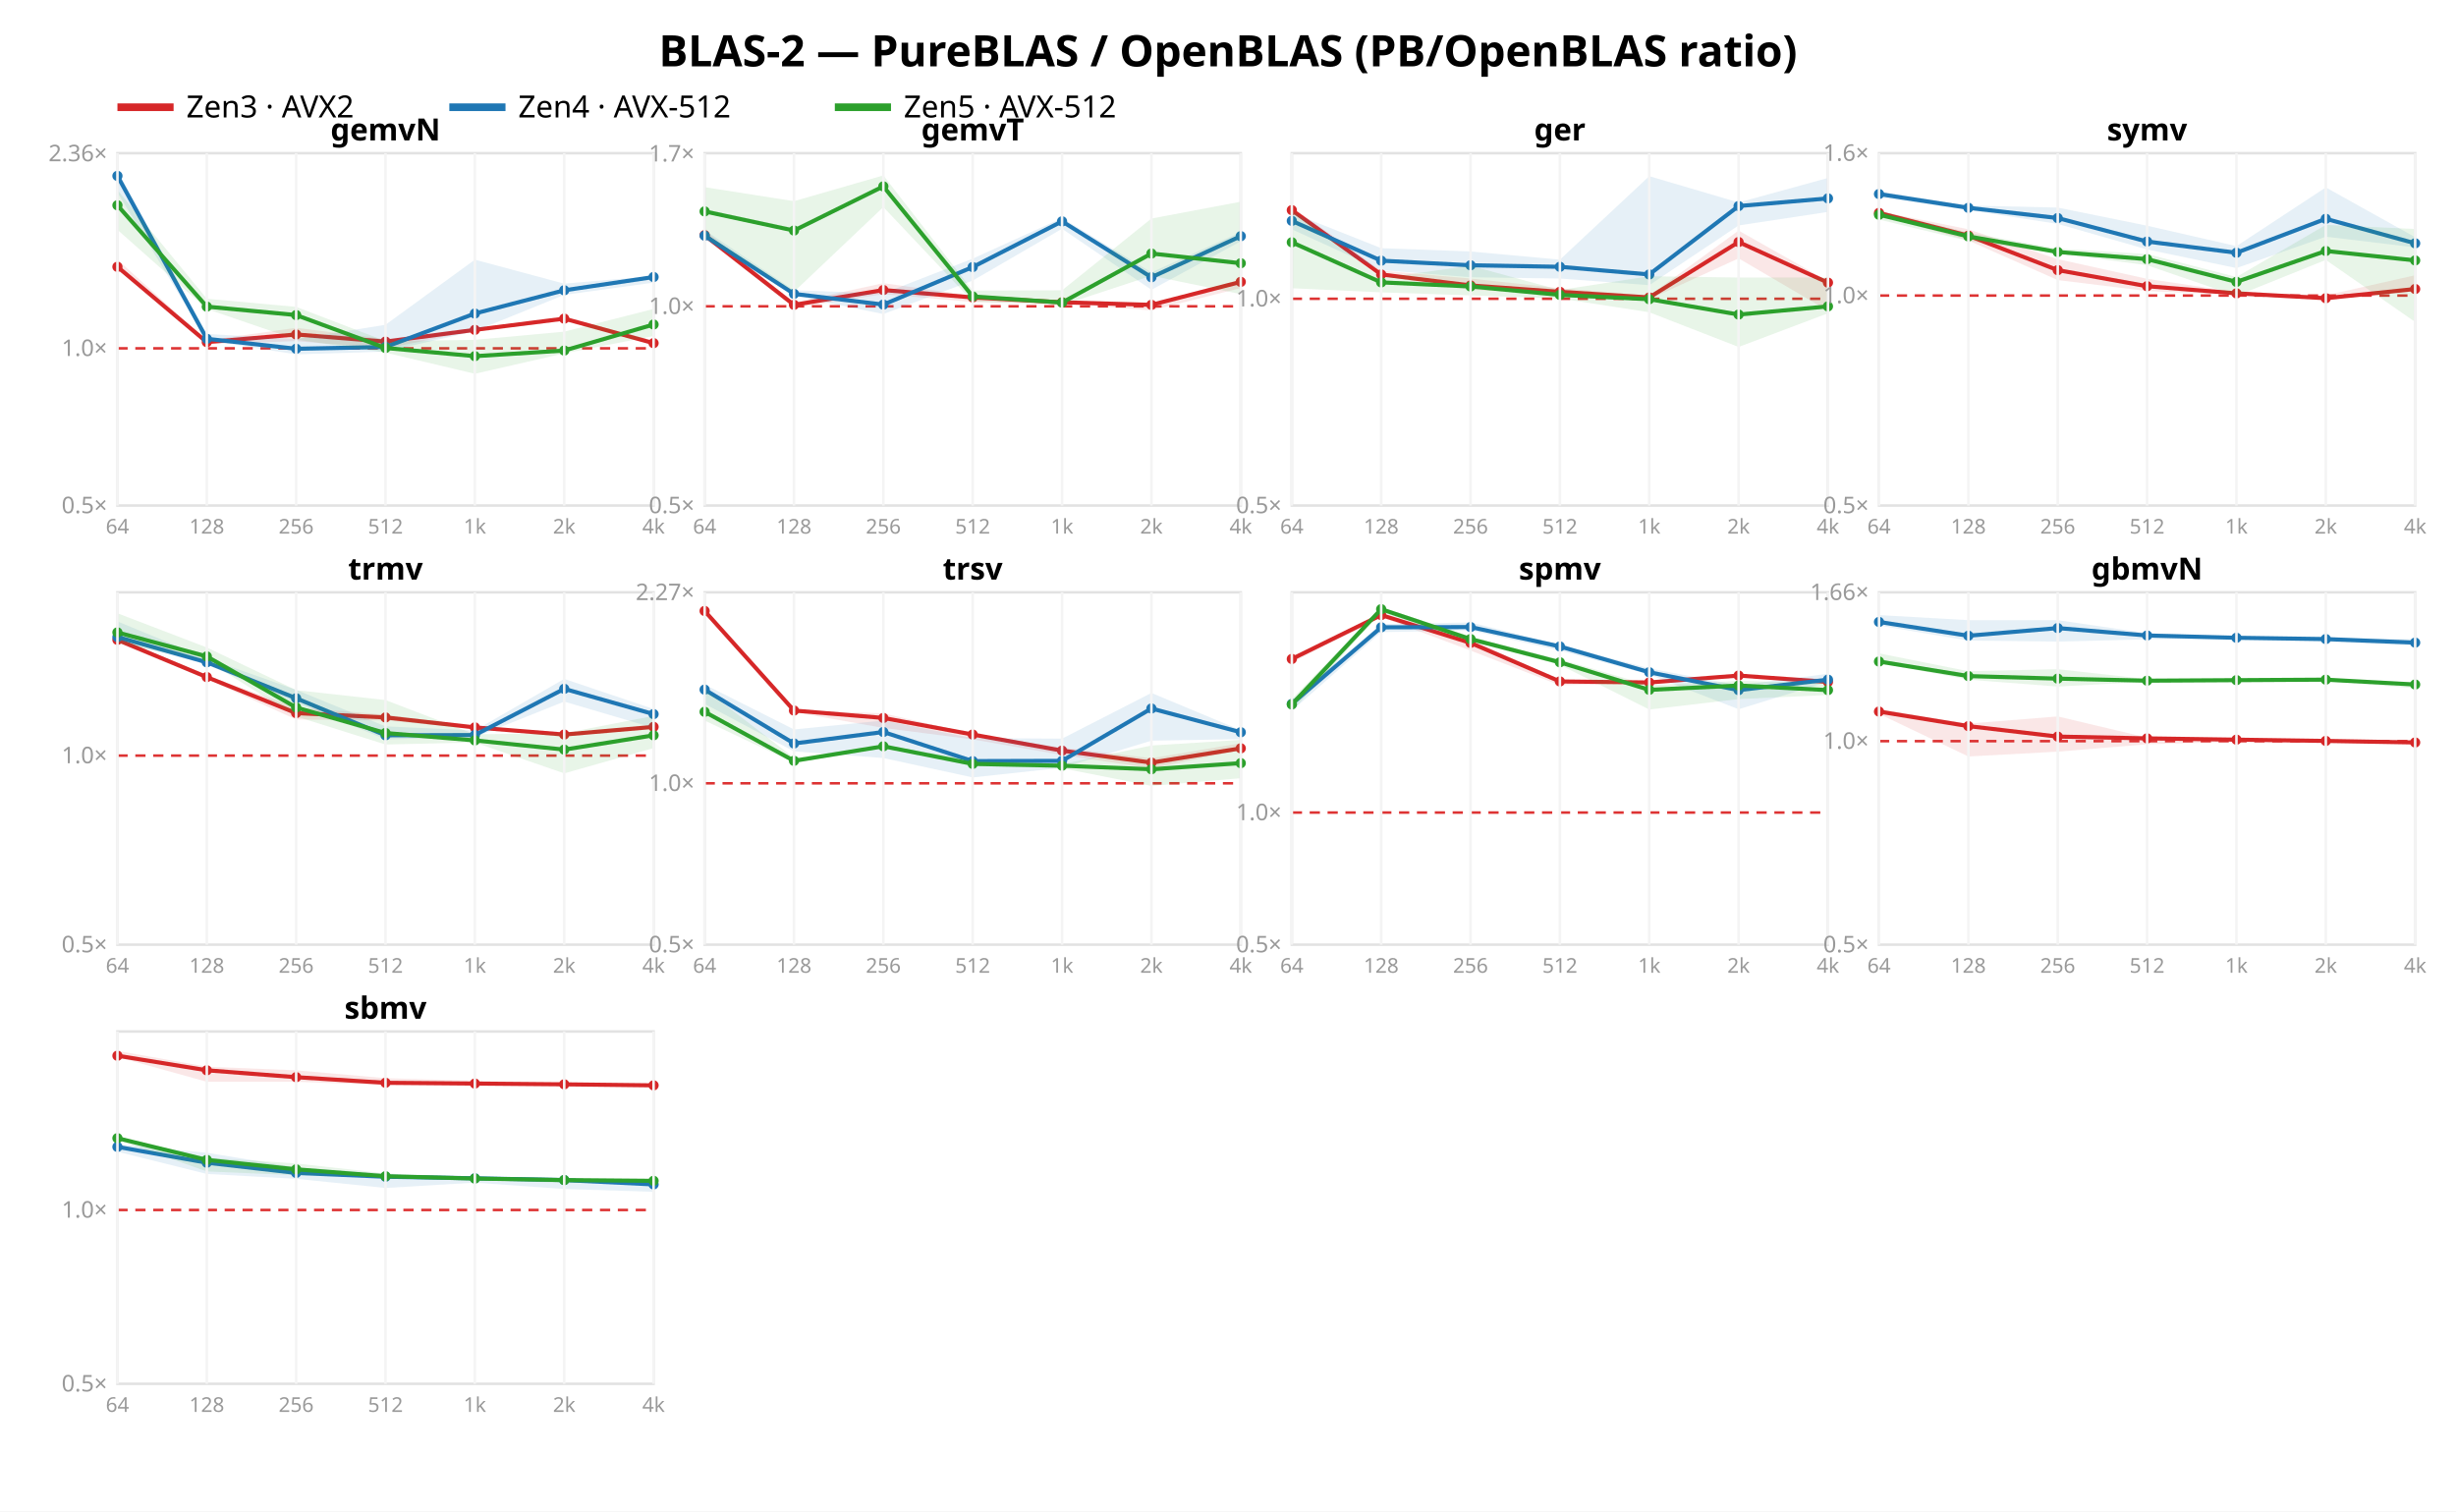
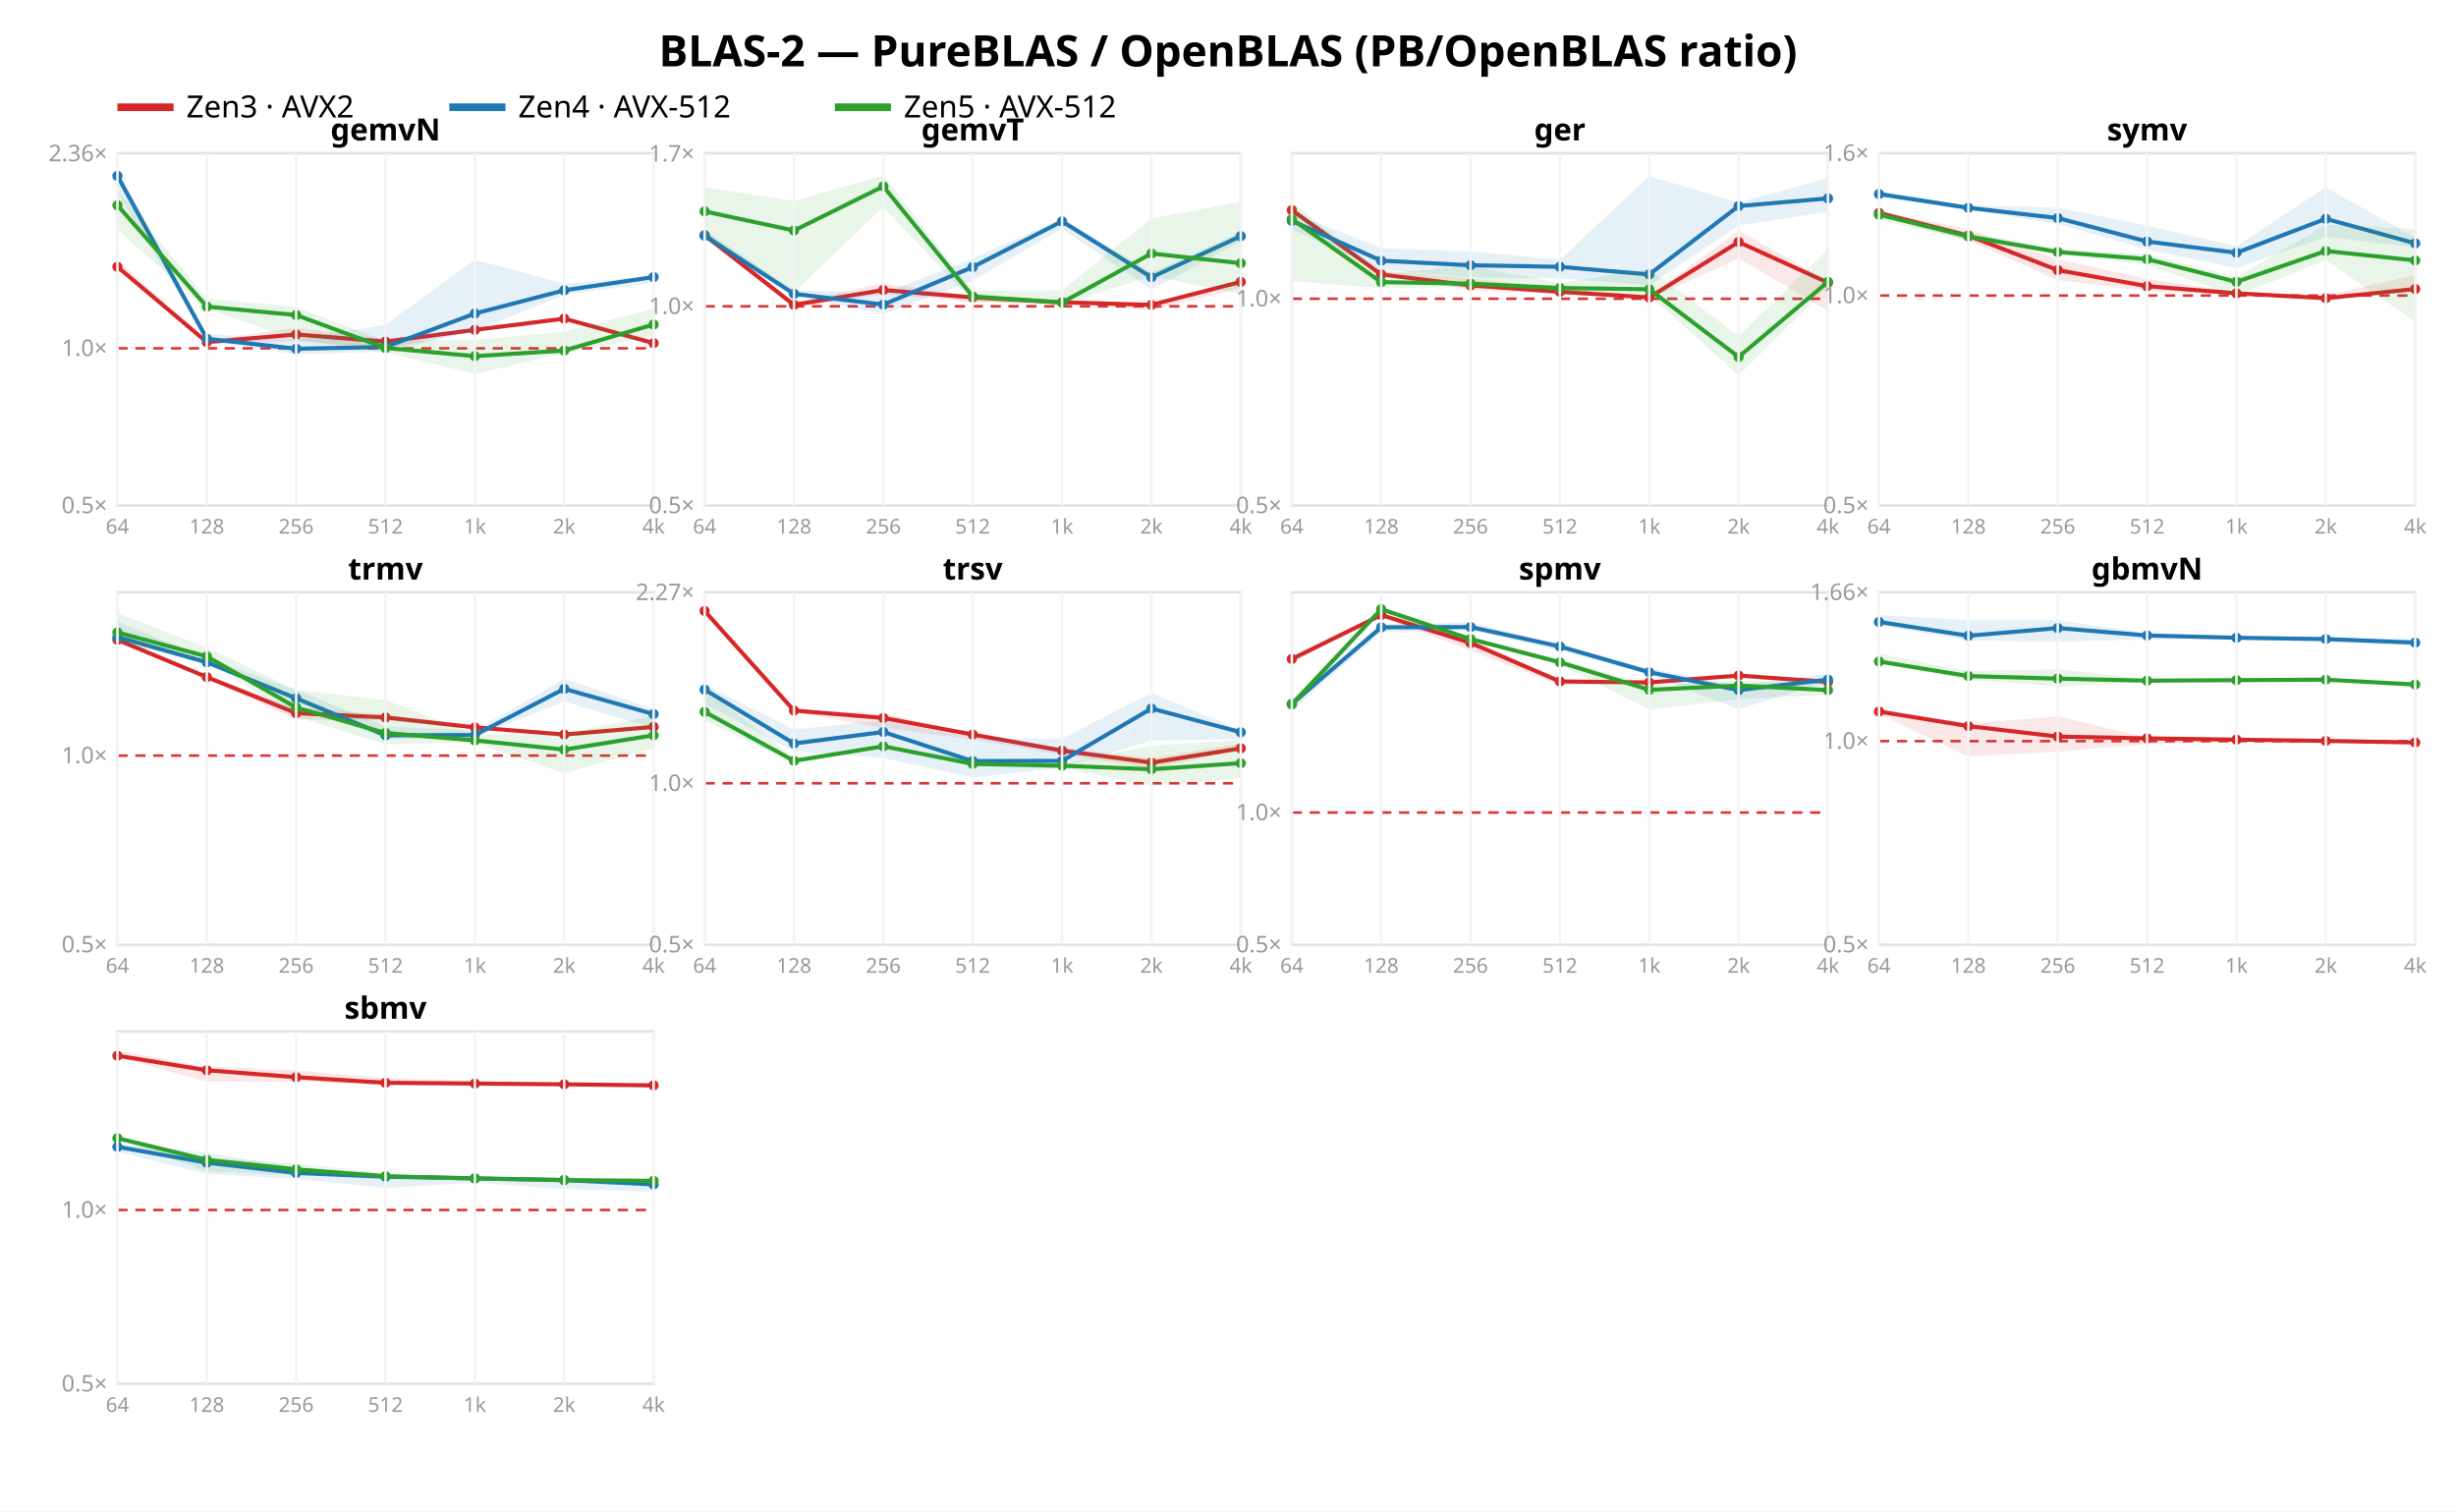
<svg xmlns="http://www.w3.org/2000/svg" width="962" height="592" font-family="sans-serif">
  <rect width="962" height="592" fill="white" />
  <text x="481.0" y="26" text-anchor="middle" font-size="17" font-weight="bold">BLAS-2 — PureBLAS / OpenBLAS (PB/OpenBLAS ratio)</text>
  <line x1="46" y1="42" x2="68" y2="42" stroke="#d62728" stroke-width="3" />
  <text x="73" y="46" font-size="12">Zen3 · AVX2</text>
  <line x1="176" y1="42" x2="198" y2="42" stroke="#1f77b4" stroke-width="3" />
  <text x="203" y="46" font-size="12">Zen4 · AVX-512</text>
  <line x1="327" y1="42" x2="349" y2="42" stroke="#2ca02c" stroke-width="3" />
  <text x="354" y="46" font-size="12">Zen5 · AVX-512</text>
  <rect x="46" y="60" width="210" height="138" fill="none" stroke="#e2e2e2" />
  <line x1="46" y1="136.432" x2="256" y2="136.432" stroke="#d33" stroke-dasharray="4 3" />
  <text x="42" y="201.0" text-anchor="end" font-size="9" fill="#999">0.5×</text>
  <text x="42" y="139.432" text-anchor="end" font-size="9" fill="#999">1.0×</text>
  <text x="42" y="63.162" text-anchor="end" font-size="9" fill="#999">2.36×</text>
  <polygon points="46.0,101.7 81.0,133.3 116.0,128.4 151.0,132.8 186.0,128.9 221.0,124.2 256.0,133.4 256.0,134.6 221.0,125.2 186.0,129.5 151.0,136.5 116.0,133.6 81.0,134.8 46.0,105.4" fill="#d62728" opacity="0.11" />
  <polyline points="46.0,104.5 81.0,134.0 116.0,131.0 151.0,133.8 186.0,129.2 221.0,124.8 256.0,134.4" fill="none" stroke="#d62728" stroke-width="1.6" />
  <circle cx="46.0" cy="104.5" r="2" fill="#d62728" />
  <circle cx="81.0" cy="134.0" r="2" fill="#d62728" />
  <circle cx="116.0" cy="131.0" r="2" fill="#d62728" />
  <circle cx="151.0" cy="133.8" r="2" fill="#d62728" />
  <circle cx="186.0" cy="129.2" r="2" fill="#d62728" />
  <circle cx="221.0" cy="124.8" r="2" fill="#d62728" />
  <circle cx="256.0" cy="134.4" r="2" fill="#d62728" />
  <polygon points="46.0,66.8 81.0,130.8 116.0,132.8 151.0,127.2 186.0,101.7 221.0,111.1 256.0,108.1 256.0,110.7 221.0,115.5 186.0,129.7 151.0,137.7 116.0,138.8 81.0,133.3 46.0,75.4" fill="#1f77b4" opacity="0.11" />
  <polyline points="46.0,68.9 81.0,132.7 116.0,136.6 151.0,135.9 186.0,122.8 221.0,113.7 256.0,108.5" fill="none" stroke="#1f77b4" stroke-width="1.6" />
  <circle cx="46.0" cy="68.9" r="2" fill="#1f77b4" />
  <circle cx="81.0" cy="132.7" r="2" fill="#1f77b4" />
  <circle cx="116.0" cy="136.6" r="2" fill="#1f77b4" />
  <circle cx="151.0" cy="135.9" r="2" fill="#1f77b4" />
  <circle cx="186.0" cy="122.8" r="2" fill="#1f77b4" />
  <circle cx="221.0" cy="113.7" r="2" fill="#1f77b4" />
  <circle cx="256.0" cy="108.5" r="2" fill="#1f77b4" />
  <polygon points="46.0,74.4 81.0,117.0 116.0,120.2 151.0,133.6 186.0,133.1 221.0,129.9 256.0,121.0 256.0,131.6 221.0,138.4 186.0,146.4 151.0,138.1 116.0,133.0 81.0,121.0 46.0,90.0" fill="#2ca02c" opacity="0.11" />
  <polyline points="46.0,80.4 81.0,120.1 116.0,123.4 151.0,136.3 186.0,139.5 221.0,137.3 256.0,127.1" fill="none" stroke="#2ca02c" stroke-width="1.6" />
  <circle cx="46.0" cy="80.4" r="2" fill="#2ca02c" />
  <circle cx="81.0" cy="120.1" r="2" fill="#2ca02c" />
  <circle cx="116.0" cy="123.4" r="2" fill="#2ca02c" />
  <circle cx="151.0" cy="136.3" r="2" fill="#2ca02c" />
  <circle cx="186.0" cy="139.5" r="2" fill="#2ca02c" />
  <circle cx="221.0" cy="137.3" r="2" fill="#2ca02c" />
  <circle cx="256.0" cy="127.1" r="2" fill="#2ca02c" />
  <text x="151.0" y="55" text-anchor="middle" font-size="12" font-weight="bold">gemvN</text>
  <line x1="46.0" y1="60" x2="46.0" y2="198" stroke="#f4f4f4" />
  <text x="46.0" y="209" text-anchor="middle" font-size="8" fill="#999">64</text>
  <line x1="81.0" y1="60" x2="81.0" y2="198" stroke="#f4f4f4" />
  <text x="81.0" y="209" text-anchor="middle" font-size="8" fill="#999">128</text>
  <line x1="116.0" y1="60" x2="116.0" y2="198" stroke="#f4f4f4" />
  <text x="116.0" y="209" text-anchor="middle" font-size="8" fill="#999">256</text>
  <line x1="151.0" y1="60" x2="151.0" y2="198" stroke="#f4f4f4" />
  <text x="151.0" y="209" text-anchor="middle" font-size="8" fill="#999">512</text>
  <line x1="186.0" y1="60" x2="186.0" y2="198" stroke="#f4f4f4" />
  <text x="186.0" y="209" text-anchor="middle" font-size="8" fill="#999">1k</text>
  <line x1="221.0" y1="60" x2="221.0" y2="198" stroke="#f4f4f4" />
  <text x="221.0" y="209" text-anchor="middle" font-size="8" fill="#999">2k</text>
  <line x1="256.0" y1="60" x2="256.0" y2="198" stroke="#f4f4f4" />
  <text x="256.0" y="209" text-anchor="middle" font-size="8" fill="#999">4k</text>
  <rect x="276" y="60" width="210" height="138" fill="none" stroke="#e2e2e2" />
  <line x1="276" y1="119.977" x2="486" y2="119.977" stroke="#d33" stroke-dasharray="4 3" />
  <text x="272" y="201.0" text-anchor="end" font-size="9" fill="#999">0.5×</text>
  <text x="272" y="122.977" text-anchor="end" font-size="9" fill="#999">1.0×</text>
  <text x="272" y="63.248" text-anchor="end" font-size="9" fill="#999">1.7×</text>
  <polygon points="276.0,90.2 311.0,118.5 346.0,110.9 381.0,115.8 416.0,118.1 451.0,118.9 486.0,109.5 486.0,112.8 451.0,121.6 416.0,118.8 381.0,118.3 346.0,115.2 311.0,120.6 276.0,93.2" fill="#d62728" opacity="0.11" />
  <polyline points="276.0,92.1 311.0,119.4 346.0,113.6 381.0,116.5 416.0,118.4 451.0,119.4 486.0,110.4" fill="none" stroke="#d62728" stroke-width="1.6" />
  <circle cx="276.0" cy="92.1" r="2" fill="#d62728" />
  <circle cx="311.0" cy="119.4" r="2" fill="#d62728" />
  <circle cx="346.0" cy="113.6" r="2" fill="#d62728" />
  <circle cx="381.0" cy="116.5" r="2" fill="#d62728" />
  <circle cx="416.0" cy="118.4" r="2" fill="#d62728" />
  <circle cx="451.0" cy="119.4" r="2" fill="#d62728" />
  <circle cx="486.0" cy="110.4" r="2" fill="#d62728" />
  <polygon points="276.0,90.1 311.0,113.7 346.0,114.9 381.0,101.3 416.0,85.4 451.0,106.7 486.0,90.9 486.0,94.5 451.0,113.5 416.0,89.6 381.0,109.9 346.0,123.0 311.0,115.9 276.0,93.8" fill="#1f77b4" opacity="0.11" />
  <polyline points="276.0,92.3 311.0,115.1 346.0,119.3 381.0,104.6 416.0,86.7 451.0,108.6 486.0,92.5" fill="none" stroke="#1f77b4" stroke-width="1.6" />
  <circle cx="276.0" cy="92.3" r="2" fill="#1f77b4" />
  <circle cx="311.0" cy="115.1" r="2" fill="#1f77b4" />
  <circle cx="346.0" cy="119.3" r="2" fill="#1f77b4" />
  <circle cx="381.0" cy="104.6" r="2" fill="#1f77b4" />
  <circle cx="416.0" cy="86.7" r="2" fill="#1f77b4" />
  <circle cx="451.0" cy="108.6" r="2" fill="#1f77b4" />
  <circle cx="486.0" cy="92.5" r="2" fill="#1f77b4" />
  <polygon points="276.0,73.3 311.0,78.8 346.0,68.7 381.0,113.8 416.0,113.7 451.0,85.6 486.0,79.0 486.0,115.2 451.0,108.0 416.0,119.5 381.0,118.1 346.0,81.1 311.0,114.3 276.0,93.0" fill="#2ca02c" opacity="0.11" />
  <polyline points="276.0,82.8 311.0,90.3 346.0,73.0 381.0,116.1 416.0,118.5 451.0,99.3 486.0,103.1" fill="none" stroke="#2ca02c" stroke-width="1.6" />
  <circle cx="276.0" cy="82.8" r="2" fill="#2ca02c" />
  <circle cx="311.0" cy="90.3" r="2" fill="#2ca02c" />
  <circle cx="346.0" cy="73.0" r="2" fill="#2ca02c" />
  <circle cx="381.0" cy="116.1" r="2" fill="#2ca02c" />
  <circle cx="416.0" cy="118.5" r="2" fill="#2ca02c" />
  <circle cx="451.0" cy="99.3" r="2" fill="#2ca02c" />
  <circle cx="486.0" cy="103.1" r="2" fill="#2ca02c" />
  <text x="381.0" y="55" text-anchor="middle" font-size="12" font-weight="bold">gemvT</text>
  <line x1="276.0" y1="60" x2="276.0" y2="198" stroke="#f4f4f4" />
  <text x="276.0" y="209" text-anchor="middle" font-size="8" fill="#999">64</text>
  <line x1="311.0" y1="60" x2="311.0" y2="198" stroke="#f4f4f4" />
  <text x="311.0" y="209" text-anchor="middle" font-size="8" fill="#999">128</text>
  <line x1="346.0" y1="60" x2="346.0" y2="198" stroke="#f4f4f4" />
  <text x="346.0" y="209" text-anchor="middle" font-size="8" fill="#999">256</text>
  <line x1="381.0" y1="60" x2="381.0" y2="198" stroke="#f4f4f4" />
  <text x="381.0" y="209" text-anchor="middle" font-size="8" fill="#999">512</text>
  <line x1="416.0" y1="60" x2="416.0" y2="198" stroke="#f4f4f4" />
  <text x="416.0" y="209" text-anchor="middle" font-size="8" fill="#999">1k</text>
  <line x1="451.0" y1="60" x2="451.0" y2="198" stroke="#f4f4f4" />
  <text x="451.0" y="209" text-anchor="middle" font-size="8" fill="#999">2k</text>
  <line x1="486.0" y1="60" x2="486.0" y2="198" stroke="#f4f4f4" />
  <text x="486.0" y="209" text-anchor="middle" font-size="8" fill="#999">4k</text>
  <rect x="506" y="60" width="210" height="138" fill="none" stroke="#e2e2e2" />
  <line x1="506" y1="117.019" x2="716" y2="117.019" stroke="#d33" stroke-dasharray="4 3" />
  <text x="502" y="201.0" text-anchor="end" font-size="9" fill="#999">0.5×</text>
  <text x="502" y="120.019" text-anchor="end" font-size="9" fill="#999">1.0×</text>
  <polygon points="506.0,81.0 541.0,106.0 576.0,109.1 611.0,112.9 646.0,115.8 681.0,90.3 716.0,110.1 716.0,121.7 681.0,101.2 646.0,117.2 611.0,115.2 576.0,113.5 541.0,108.1 506.0,83.0" fill="#d62728" opacity="0.11" />
  <polyline points="506.0,82.3 541.0,107.5 576.0,111.8 611.0,114.3 646.0,116.5 681.0,94.8 716.0,110.7" fill="none" stroke="#d62728" stroke-width="1.6" />
  <circle cx="506.0" cy="82.3" r="2" fill="#d62728" />
  <circle cx="541.0" cy="107.5" r="2" fill="#d62728" />
  <circle cx="576.0" cy="111.8" r="2" fill="#d62728" />
  <circle cx="611.0" cy="114.3" r="2" fill="#d62728" />
  <circle cx="646.0" cy="116.5" r="2" fill="#d62728" />
  <circle cx="681.0" cy="94.8" r="2" fill="#d62728" />
  <circle cx="716.0" cy="110.7" r="2" fill="#d62728" />
  <polygon points="506.0,83.3 541.0,97.2 576.0,98.5 611.0,101.7 646.0,69.0 681.0,79.3 716.0,69.7 716.0,83.0 681.0,88.3 646.0,111.7 611.0,109.1 576.0,108.6 541.0,105.8 506.0,89.8" fill="#1f77b4" opacity="0.11" />
  <polyline points="506.0,86.5 541.0,102.1 576.0,103.9 611.0,104.5 646.0,107.5 681.0,80.7 716.0,77.7" fill="none" stroke="#1f77b4" stroke-width="1.6" />
  <circle cx="506.0" cy="86.5" r="2" fill="#1f77b4" />
  <circle cx="541.0" cy="102.1" r="2" fill="#1f77b4" />
  <circle cx="576.0" cy="103.9" r="2" fill="#1f77b4" />
  <circle cx="611.0" cy="104.5" r="2" fill="#1f77b4" />
  <circle cx="646.0" cy="107.5" r="2" fill="#1f77b4" />
  <circle cx="681.0" cy="80.7" r="2" fill="#1f77b4" />
  <circle cx="716.0" cy="77.7" r="2" fill="#1f77b4" />
-   <polygon points="506.0,82.2 541.0,108.9 576.0,104.1 611.0,113.6 646.0,108.2 681.0,108.7 716.0,108.7 716.0,122.7 681.0,135.9 646.0,122.3 611.0,116.9 576.0,115.7 541.0,114.5 506.0,112.9" fill="#2ca02c" opacity="0.11" />
-   <polyline points="506.0,94.9 541.0,110.6 576.0,112.2 611.0,115.5 646.0,117.2 681.0,123.2 716.0,120.0" fill="none" stroke="#2ca02c" stroke-width="1.6" />
-   <circle cx="506.0" cy="94.9" r="2" fill="#2ca02c" />
-   <circle cx="541.0" cy="110.6" r="2" fill="#2ca02c" />
-   <circle cx="576.0" cy="112.2" r="2" fill="#2ca02c" />
-   <circle cx="611.0" cy="115.5" r="2" fill="#2ca02c" />
-   <circle cx="646.0" cy="117.2" r="2" fill="#2ca02c" />
-   <circle cx="681.0" cy="123.2" r="2" fill="#2ca02c" />
-   <circle cx="716.0" cy="120.0" r="2" fill="#2ca02c" />
+   <polygon points="506.0,79.1 541.0,107.2 576.0,104.2 611.0,110.9 646.0,105.2 681.0,131.7 716.0,97.6 716.0,112.3 681.0,147.0 646.0,115.6 611.0,114.9 576.0,112.4 541.0,112.9 506.0,110.1" fill="#2ca02c" opacity="0.11" />
+   <polyline points="506.0,85.8 541.0,110.5 576.0,111.1 611.0,112.8 646.0,113.3 681.0,139.8 716.0,110.4" fill="none" stroke="#2ca02c" stroke-width="1.6" />
+   <circle cx="506.0" cy="85.8" r="2" fill="#2ca02c" />
+   <circle cx="541.0" cy="110.5" r="2" fill="#2ca02c" />
+   <circle cx="576.0" cy="111.1" r="2" fill="#2ca02c" />
+   <circle cx="611.0" cy="112.8" r="2" fill="#2ca02c" />
+   <circle cx="646.0" cy="113.3" r="2" fill="#2ca02c" />
+   <circle cx="681.0" cy="139.8" r="2" fill="#2ca02c" />
+   <circle cx="716.0" cy="110.4" r="2" fill="#2ca02c" />
  <text x="611.0" y="55" text-anchor="middle" font-size="12" font-weight="bold">ger</text>
  <line x1="506.0" y1="60" x2="506.0" y2="198" stroke="#f4f4f4" />
  <text x="506.0" y="209" text-anchor="middle" font-size="8" fill="#999">64</text>
  <line x1="541.0" y1="60" x2="541.0" y2="198" stroke="#f4f4f4" />
  <text x="541.0" y="209" text-anchor="middle" font-size="8" fill="#999">128</text>
  <line x1="576.0" y1="60" x2="576.0" y2="198" stroke="#f4f4f4" />
  <text x="576.0" y="209" text-anchor="middle" font-size="8" fill="#999">256</text>
  <line x1="611.0" y1="60" x2="611.0" y2="198" stroke="#f4f4f4" />
  <text x="611.0" y="209" text-anchor="middle" font-size="8" fill="#999">512</text>
  <line x1="646.0" y1="60" x2="646.0" y2="198" stroke="#f4f4f4" />
  <text x="646.0" y="209" text-anchor="middle" font-size="8" fill="#999">1k</text>
  <line x1="681.0" y1="60" x2="681.0" y2="198" stroke="#f4f4f4" />
  <text x="681.0" y="209" text-anchor="middle" font-size="8" fill="#999">2k</text>
  <line x1="716.0" y1="60" x2="716.0" y2="198" stroke="#f4f4f4" />
  <text x="716.0" y="209" text-anchor="middle" font-size="8" fill="#999">4k</text>
  <rect x="736" y="60" width="210" height="138" fill="none" stroke="#e2e2e2" />
  <line x1="736" y1="115.763" x2="946" y2="115.763" stroke="#d33" stroke-dasharray="4 3" />
  <text x="732" y="201.0" text-anchor="end" font-size="9" fill="#999">0.5×</text>
  <text x="732" y="118.763" text-anchor="end" font-size="9" fill="#999">1.0×</text>
  <text x="732" y="63.0" text-anchor="end" font-size="9" fill="#999">1.6×</text>
  <polygon points="736.0,82.7 771.0,89.8 806.0,101.5 841.0,109.2 876.0,114.4 911.0,115.7 946.0,107.8 946.0,113.7 911.0,117.4 876.0,115.5 841.0,114.0 806.0,109.7 771.0,94.2 736.0,84.3" fill="#d62728" opacity="0.11" />
  <polyline points="736.0,83.4 771.0,92.3 806.0,105.8 841.0,112.1 876.0,114.9 911.0,116.8 946.0,113.2" fill="none" stroke="#d62728" stroke-width="1.6" />
  <circle cx="736.0" cy="83.4" r="2" fill="#d62728" />
  <circle cx="771.0" cy="92.3" r="2" fill="#d62728" />
  <circle cx="806.0" cy="105.8" r="2" fill="#d62728" />
  <circle cx="841.0" cy="112.1" r="2" fill="#d62728" />
  <circle cx="876.0" cy="114.9" r="2" fill="#d62728" />
  <circle cx="911.0" cy="116.8" r="2" fill="#d62728" />
  <circle cx="946.0" cy="113.2" r="2" fill="#d62728" />
  <polygon points="736.0,74.9 771.0,80.5 806.0,81.3 841.0,88.4 876.0,96.4 911.0,73.4 946.0,92.9 946.0,96.9 911.0,92.7 876.0,105.0 841.0,97.7 806.0,87.7 771.0,82.3 736.0,77.3" fill="#1f77b4" opacity="0.11" />
  <polyline points="736.0,76.0 771.0,81.4 806.0,85.4 841.0,94.6 876.0,99.0 911.0,85.7 946.0,95.3" fill="none" stroke="#1f77b4" stroke-width="1.6" />
  <circle cx="736.0" cy="76.0" r="2" fill="#1f77b4" />
  <circle cx="771.0" cy="81.4" r="2" fill="#1f77b4" />
  <circle cx="806.0" cy="85.4" r="2" fill="#1f77b4" />
  <circle cx="841.0" cy="94.6" r="2" fill="#1f77b4" />
  <circle cx="876.0" cy="99.0" r="2" fill="#1f77b4" />
  <circle cx="911.0" cy="85.7" r="2" fill="#1f77b4" />
  <circle cx="946.0" cy="95.3" r="2" fill="#1f77b4" />
  <polygon points="736.0,82.5 771.0,91.1 806.0,97.4 841.0,99.5 876.0,108.5 911.0,88.1 946.0,89.7 946.0,126.1 911.0,101.8 876.0,115.9 841.0,103.9 806.0,99.2 771.0,94.4 736.0,86.0" fill="#2ca02c" opacity="0.11" />
  <polyline points="736.0,84.1 771.0,92.6 806.0,98.7 841.0,101.5 876.0,110.4 911.0,98.3 946.0,102.0" fill="none" stroke="#2ca02c" stroke-width="1.6" />
  <circle cx="736.0" cy="84.1" r="2" fill="#2ca02c" />
  <circle cx="771.0" cy="92.6" r="2" fill="#2ca02c" />
  <circle cx="806.0" cy="98.7" r="2" fill="#2ca02c" />
  <circle cx="841.0" cy="101.5" r="2" fill="#2ca02c" />
  <circle cx="876.0" cy="110.4" r="2" fill="#2ca02c" />
  <circle cx="911.0" cy="98.3" r="2" fill="#2ca02c" />
  <circle cx="946.0" cy="102.0" r="2" fill="#2ca02c" />
  <text x="841.0" y="55" text-anchor="middle" font-size="12" font-weight="bold">symv</text>
  <line x1="736.0" y1="60" x2="736.0" y2="198" stroke="#f4f4f4" />
  <text x="736.0" y="209" text-anchor="middle" font-size="8" fill="#999">64</text>
  <line x1="771.0" y1="60" x2="771.0" y2="198" stroke="#f4f4f4" />
  <text x="771.0" y="209" text-anchor="middle" font-size="8" fill="#999">128</text>
  <line x1="806.0" y1="60" x2="806.0" y2="198" stroke="#f4f4f4" />
  <text x="806.0" y="209" text-anchor="middle" font-size="8" fill="#999">256</text>
  <line x1="841.0" y1="60" x2="841.0" y2="198" stroke="#f4f4f4" />
  <text x="841.0" y="209" text-anchor="middle" font-size="8" fill="#999">512</text>
  <line x1="876.0" y1="60" x2="876.0" y2="198" stroke="#f4f4f4" />
  <text x="876.0" y="209" text-anchor="middle" font-size="8" fill="#999">1k</text>
  <line x1="911.0" y1="60" x2="911.0" y2="198" stroke="#f4f4f4" />
  <text x="911.0" y="209" text-anchor="middle" font-size="8" fill="#999">2k</text>
  <line x1="946.0" y1="60" x2="946.0" y2="198" stroke="#f4f4f4" />
  <text x="946.0" y="209" text-anchor="middle" font-size="8" fill="#999">4k</text>
  <rect x="46" y="232" width="210" height="138" fill="none" stroke="#e2e2e2" />
  <line x1="46" y1="295.947" x2="256" y2="295.947" stroke="#d33" stroke-dasharray="4 3" />
  <text x="42" y="373.0" text-anchor="end" font-size="9" fill="#999">0.5×</text>
  <text x="42" y="298.947" text-anchor="end" font-size="9" fill="#999">1.0×</text>
  <polygon points="46.0,249.8 81.0,264.6 116.0,277.1 151.0,279.9 186.0,284.4 221.0,287.3 256.0,284.4 256.0,285.1 221.0,288.2 186.0,285.5 151.0,282.2 116.0,281.8 81.0,266.0 46.0,251.8" fill="#d62728" opacity="0.11" />
  <polyline points="46.0,250.6 81.0,265.2 116.0,279.3 151.0,281.0 186.0,284.9 221.0,287.7 256.0,284.7" fill="none" stroke="#d62728" stroke-width="1.6" />
  <circle cx="46.0" cy="250.6" r="2" fill="#d62728" />
  <circle cx="81.0" cy="265.2" r="2" fill="#d62728" />
  <circle cx="116.0" cy="279.3" r="2" fill="#d62728" />
  <circle cx="151.0" cy="281.0" r="2" fill="#d62728" />
  <circle cx="186.0" cy="284.9" r="2" fill="#d62728" />
  <circle cx="221.0" cy="287.7" r="2" fill="#d62728" />
  <circle cx="256.0" cy="284.7" r="2" fill="#d62728" />
  <polygon points="46.0,243.4 81.0,257.8 116.0,270.2 151.0,284.5 186.0,286.1 221.0,265.9 256.0,277.7 256.0,285.1 221.0,274.8 186.0,288.8 151.0,289.6 116.0,275.2 81.0,260.3 46.0,251.1" fill="#1f77b4" opacity="0.11" />
  <polyline points="46.0,249.5 81.0,259.4 116.0,273.5 151.0,288.0 186.0,287.9 221.0,269.8 256.0,279.7" fill="none" stroke="#1f77b4" stroke-width="1.6" />
  <circle cx="46.0" cy="249.5" r="2" fill="#1f77b4" />
  <circle cx="81.0" cy="259.4" r="2" fill="#1f77b4" />
  <circle cx="116.0" cy="273.5" r="2" fill="#1f77b4" />
  <circle cx="151.0" cy="288.0" r="2" fill="#1f77b4" />
  <circle cx="186.0" cy="287.9" r="2" fill="#1f77b4" />
  <circle cx="221.0" cy="269.8" r="2" fill="#1f77b4" />
  <circle cx="256.0" cy="279.7" r="2" fill="#1f77b4" />
  <polygon points="46.0,240.2 81.0,253.6 116.0,270.3 151.0,274.2 186.0,287.6 221.0,287.2 256.0,280.4 256.0,293.0 221.0,302.9 186.0,290.8 151.0,291.6 116.0,280.6 81.0,258.8 46.0,251.9" fill="#2ca02c" opacity="0.11" />
  <polyline points="46.0,247.7 81.0,257.1 116.0,277.1 151.0,287.1 186.0,290.0 221.0,293.6 256.0,288.0" fill="none" stroke="#2ca02c" stroke-width="1.6" />
  <circle cx="46.0" cy="247.7" r="2" fill="#2ca02c" />
  <circle cx="81.0" cy="257.1" r="2" fill="#2ca02c" />
  <circle cx="116.0" cy="277.1" r="2" fill="#2ca02c" />
  <circle cx="151.0" cy="287.1" r="2" fill="#2ca02c" />
  <circle cx="186.0" cy="290.0" r="2" fill="#2ca02c" />
  <circle cx="221.0" cy="293.6" r="2" fill="#2ca02c" />
  <circle cx="256.0" cy="288.0" r="2" fill="#2ca02c" />
  <text x="151.0" y="227" text-anchor="middle" font-size="12" font-weight="bold">trmv</text>
  <line x1="46.0" y1="232" x2="46.0" y2="370" stroke="#f4f4f4" />
  <text x="46.0" y="381" text-anchor="middle" font-size="8" fill="#999">64</text>
  <line x1="81.0" y1="232" x2="81.0" y2="370" stroke="#f4f4f4" />
  <text x="81.0" y="381" text-anchor="middle" font-size="8" fill="#999">128</text>
  <line x1="116.0" y1="232" x2="116.0" y2="370" stroke="#f4f4f4" />
  <text x="116.0" y="381" text-anchor="middle" font-size="8" fill="#999">256</text>
  <line x1="151.0" y1="232" x2="151.0" y2="370" stroke="#f4f4f4" />
  <text x="151.0" y="381" text-anchor="middle" font-size="8" fill="#999">512</text>
  <line x1="186.0" y1="232" x2="186.0" y2="370" stroke="#f4f4f4" />
  <text x="186.0" y="381" text-anchor="middle" font-size="8" fill="#999">1k</text>
  <line x1="221.0" y1="232" x2="221.0" y2="370" stroke="#f4f4f4" />
  <text x="221.0" y="381" text-anchor="middle" font-size="8" fill="#999">2k</text>
  <line x1="256.0" y1="232" x2="256.0" y2="370" stroke="#f4f4f4" />
  <text x="256.0" y="381" text-anchor="middle" font-size="8" fill="#999">4k</text>
  <rect x="276" y="232" width="210" height="138" fill="none" stroke="#e2e2e2" />
  <line x1="276" y1="306.795" x2="486" y2="306.795" stroke="#d33" stroke-dasharray="4 3" />
  <text x="272" y="373.0" text-anchor="end" font-size="9" fill="#999">0.5×</text>
  <text x="272" y="309.795" text-anchor="end" font-size="9" fill="#999">1.0×</text>
  <text x="272" y="235.042" text-anchor="end" font-size="9" fill="#999">2.27×</text>
  <polygon points="276.0,239.0 311.0,278.1 346.0,279.4 381.0,287.4 416.0,292.8 451.0,297.0 486.0,291.1 486.0,293.8 451.0,300.9 416.0,295.7 381.0,289.6 346.0,285.1 311.0,278.9 276.0,240.0" fill="#d62728" opacity="0.11" />
  <polyline points="276.0,239.3 311.0,278.3 346.0,281.2 381.0,287.7 416.0,294.0 451.0,298.7 486.0,293.1" fill="none" stroke="#d62728" stroke-width="1.6" />
  <circle cx="276.0" cy="239.3" r="2" fill="#d62728" />
  <circle cx="311.0" cy="278.3" r="2" fill="#d62728" />
  <circle cx="346.0" cy="281.2" r="2" fill="#d62728" />
  <circle cx="381.0" cy="287.7" r="2" fill="#d62728" />
  <circle cx="416.0" cy="294.0" r="2" fill="#d62728" />
  <circle cx="451.0" cy="298.7" r="2" fill="#d62728" />
  <circle cx="486.0" cy="293.1" r="2" fill="#d62728" />
  <polygon points="276.0,268.1 311.0,285.7 346.0,282.2 381.0,289.1 416.0,289.3 451.0,271.4 486.0,286.0 486.0,289.5 451.0,290.1 416.0,300.7 381.0,304.5 346.0,296.9 311.0,294.3 276.0,275.7" fill="#1f77b4" opacity="0.11" />
  <polyline points="276.0,270.1 311.0,291.2 346.0,286.7 381.0,298.1 416.0,298.0 451.0,277.5 486.0,286.8" fill="none" stroke="#1f77b4" stroke-width="1.6" />
  <circle cx="276.0" cy="270.1" r="2" fill="#1f77b4" />
  <circle cx="311.0" cy="291.2" r="2" fill="#1f77b4" />
  <circle cx="346.0" cy="286.7" r="2" fill="#1f77b4" />
  <circle cx="381.0" cy="298.1" r="2" fill="#1f77b4" />
  <circle cx="416.0" cy="298.0" r="2" fill="#1f77b4" />
  <circle cx="451.0" cy="277.5" r="2" fill="#1f77b4" />
  <circle cx="486.0" cy="286.8" r="2" fill="#1f77b4" />
  <polygon points="276.0,269.9 311.0,296.8 346.0,291.9 381.0,297.6 416.0,299.3 451.0,292.0 486.0,289.8 486.0,304.8 451.0,307.8 416.0,300.9 381.0,300.0 346.0,292.7 311.0,298.8 276.0,282.2" fill="#2ca02c" opacity="0.11" />
  <polyline points="276.0,278.8 311.0,298.0 346.0,292.3 381.0,299.2 416.0,299.9 451.0,301.3 486.0,298.9" fill="none" stroke="#2ca02c" stroke-width="1.6" />
  <circle cx="276.0" cy="278.8" r="2" fill="#2ca02c" />
  <circle cx="311.0" cy="298.0" r="2" fill="#2ca02c" />
  <circle cx="346.0" cy="292.3" r="2" fill="#2ca02c" />
  <circle cx="381.0" cy="299.2" r="2" fill="#2ca02c" />
  <circle cx="416.0" cy="299.9" r="2" fill="#2ca02c" />
  <circle cx="451.0" cy="301.3" r="2" fill="#2ca02c" />
  <circle cx="486.0" cy="298.9" r="2" fill="#2ca02c" />
  <text x="381.0" y="227" text-anchor="middle" font-size="12" font-weight="bold">trsv</text>
  <line x1="276.0" y1="232" x2="276.0" y2="370" stroke="#f4f4f4" />
  <text x="276.0" y="381" text-anchor="middle" font-size="8" fill="#999">64</text>
  <line x1="311.0" y1="232" x2="311.0" y2="370" stroke="#f4f4f4" />
  <text x="311.0" y="381" text-anchor="middle" font-size="8" fill="#999">128</text>
  <line x1="346.0" y1="232" x2="346.0" y2="370" stroke="#f4f4f4" />
  <text x="346.0" y="381" text-anchor="middle" font-size="8" fill="#999">256</text>
  <line x1="381.0" y1="232" x2="381.0" y2="370" stroke="#f4f4f4" />
  <text x="381.0" y="381" text-anchor="middle" font-size="8" fill="#999">512</text>
  <line x1="416.0" y1="232" x2="416.0" y2="370" stroke="#f4f4f4" />
  <text x="416.0" y="381" text-anchor="middle" font-size="8" fill="#999">1k</text>
  <line x1="451.0" y1="232" x2="451.0" y2="370" stroke="#f4f4f4" />
  <text x="451.0" y="381" text-anchor="middle" font-size="8" fill="#999">2k</text>
  <line x1="486.0" y1="232" x2="486.0" y2="370" stroke="#f4f4f4" />
  <text x="486.0" y="381" text-anchor="middle" font-size="8" fill="#999">4k</text>
  <rect x="506" y="232" width="210" height="138" fill="none" stroke="#e2e2e2" />
  <line x1="506" y1="318.253" x2="716" y2="318.253" stroke="#d33" stroke-dasharray="4 3" />
  <text x="502" y="373.0" text-anchor="end" font-size="9" fill="#999">0.5×</text>
  <text x="502" y="321.253" text-anchor="end" font-size="9" fill="#999">1.0×</text>
  <polygon points="506.0,257.7 541.0,240.1 576.0,250.4 611.0,266.3 646.0,267.1 681.0,264.3 716.0,265.9 716.0,267.8 681.0,264.9 646.0,267.6 611.0,268.4 576.0,254.8 541.0,241.7 506.0,259.5" fill="#d62728" opacity="0.11" />
  <polyline points="506.0,258.1 541.0,240.9 576.0,251.8 611.0,266.9 646.0,267.3 681.0,264.6 716.0,267.1" fill="none" stroke="#d62728" stroke-width="1.6" />
  <circle cx="506.0" cy="258.1" r="2" fill="#d62728" />
  <circle cx="541.0" cy="240.9" r="2" fill="#d62728" />
  <circle cx="576.0" cy="251.8" r="2" fill="#d62728" />
  <circle cx="611.0" cy="266.9" r="2" fill="#d62728" />
  <circle cx="646.0" cy="267.3" r="2" fill="#d62728" />
  <circle cx="681.0" cy="264.6" r="2" fill="#d62728" />
  <circle cx="716.0" cy="267.1" r="2" fill="#d62728" />
  <polygon points="506.0,274.2 541.0,244.4 576.0,243.8 611.0,252.4 646.0,261.8 681.0,268.4 716.0,263.9 716.0,267.0 681.0,277.8 646.0,264.2 611.0,254.8 576.0,246.9 541.0,247.6 506.0,278.4" fill="#1f77b4" opacity="0.11" />
  <polyline points="506.0,275.7 541.0,245.7 576.0,245.6 611.0,253.2 646.0,263.3 681.0,270.3 716.0,266.2" fill="none" stroke="#1f77b4" stroke-width="1.6" />
  <circle cx="506.0" cy="275.7" r="2" fill="#1f77b4" />
  <circle cx="541.0" cy="245.7" r="2" fill="#1f77b4" />
  <circle cx="576.0" cy="245.6" r="2" fill="#1f77b4" />
  <circle cx="611.0" cy="253.2" r="2" fill="#1f77b4" />
  <circle cx="646.0" cy="263.3" r="2" fill="#1f77b4" />
  <circle cx="681.0" cy="270.3" r="2" fill="#1f77b4" />
  <circle cx="716.0" cy="266.2" r="2" fill="#1f77b4" />
  <polygon points="506.0,273.8 541.0,237.7 576.0,249.4 611.0,258.2 646.0,268.4 681.0,266.7 716.0,267.5 716.0,272.2 681.0,273.8 646.0,277.9 611.0,260.4 576.0,251.2 541.0,239.8 506.0,278.6" fill="#2ca02c" opacity="0.11" />
  <polyline points="506.0,275.9 541.0,238.6 576.0,250.3 611.0,259.4 646.0,270.2 681.0,268.5 716.0,270.3" fill="none" stroke="#2ca02c" stroke-width="1.6" />
  <circle cx="506.0" cy="275.9" r="2" fill="#2ca02c" />
  <circle cx="541.0" cy="238.6" r="2" fill="#2ca02c" />
  <circle cx="576.0" cy="250.3" r="2" fill="#2ca02c" />
  <circle cx="611.0" cy="259.4" r="2" fill="#2ca02c" />
  <circle cx="646.0" cy="270.2" r="2" fill="#2ca02c" />
  <circle cx="681.0" cy="268.5" r="2" fill="#2ca02c" />
  <circle cx="716.0" cy="270.3" r="2" fill="#2ca02c" />
  <text x="611.0" y="227" text-anchor="middle" font-size="12" font-weight="bold">spmv</text>
  <line x1="506.0" y1="232" x2="506.0" y2="370" stroke="#f4f4f4" />
  <text x="506.0" y="381" text-anchor="middle" font-size="8" fill="#999">64</text>
  <line x1="541.0" y1="232" x2="541.0" y2="370" stroke="#f4f4f4" />
  <text x="541.0" y="381" text-anchor="middle" font-size="8" fill="#999">128</text>
  <line x1="576.0" y1="232" x2="576.0" y2="370" stroke="#f4f4f4" />
  <text x="576.0" y="381" text-anchor="middle" font-size="8" fill="#999">256</text>
  <line x1="611.0" y1="232" x2="611.0" y2="370" stroke="#f4f4f4" />
  <text x="611.0" y="381" text-anchor="middle" font-size="8" fill="#999">512</text>
  <line x1="646.0" y1="232" x2="646.0" y2="370" stroke="#f4f4f4" />
  <text x="646.0" y="381" text-anchor="middle" font-size="8" fill="#999">1k</text>
  <line x1="681.0" y1="232" x2="681.0" y2="370" stroke="#f4f4f4" />
  <text x="681.0" y="381" text-anchor="middle" font-size="8" fill="#999">2k</text>
  <line x1="716.0" y1="232" x2="716.0" y2="370" stroke="#f4f4f4" />
  <text x="716.0" y="381" text-anchor="middle" font-size="8" fill="#999">4k</text>
  <rect x="736" y="232" width="210" height="138" fill="none" stroke="#e2e2e2" />
  <line x1="736" y1="290.29" x2="946" y2="290.29" stroke="#d33" stroke-dasharray="4 3" />
  <text x="732" y="373.0" text-anchor="end" font-size="9" fill="#999">0.5×</text>
  <text x="732" y="293.29" text-anchor="end" font-size="9" fill="#999">1.0×</text>
  <text x="732" y="235.007" text-anchor="end" font-size="9" fill="#999">1.66×</text>
  <polygon points="736.0,277.7 771.0,283.4 806.0,280.6 841.0,288.9 876.0,289.3 911.0,289.5 946.0,290.6 946.0,291.2 911.0,290.9 876.0,290.6 841.0,291.5 806.0,294.4 771.0,296.3 736.0,279.6" fill="#d62728" opacity="0.11" />
  <polyline points="736.0,278.7 771.0,284.4 806.0,288.5 841.0,289.2 876.0,289.7 911.0,290.2 946.0,290.8" fill="none" stroke="#d62728" stroke-width="1.6" />
  <circle cx="736.0" cy="278.7" r="2" fill="#d62728" />
  <circle cx="771.0" cy="284.4" r="2" fill="#d62728" />
  <circle cx="806.0" cy="288.5" r="2" fill="#d62728" />
  <circle cx="841.0" cy="289.2" r="2" fill="#d62728" />
  <circle cx="876.0" cy="289.7" r="2" fill="#d62728" />
  <circle cx="911.0" cy="290.2" r="2" fill="#d62728" />
  <circle cx="946.0" cy="290.8" r="2" fill="#d62728" />
  <polygon points="736.0,240.9 771.0,242.9 806.0,242.9 841.0,248.0 876.0,249.4 911.0,249.8 946.0,250.3 946.0,252.9 911.0,251.5 876.0,250.2 841.0,250.4 806.0,251.3 771.0,250.9 736.0,245.0" fill="#1f77b4" opacity="0.11" />
  <polyline points="736.0,243.6 771.0,249.0 806.0,246.0 841.0,248.9 876.0,249.8 911.0,250.3 946.0,251.7" fill="none" stroke="#1f77b4" stroke-width="1.6" />
  <circle cx="736.0" cy="243.6" r="2" fill="#1f77b4" />
  <circle cx="771.0" cy="249.0" r="2" fill="#1f77b4" />
  <circle cx="806.0" cy="246.0" r="2" fill="#1f77b4" />
  <circle cx="841.0" cy="248.9" r="2" fill="#1f77b4" />
  <circle cx="876.0" cy="249.8" r="2" fill="#1f77b4" />
  <circle cx="911.0" cy="250.3" r="2" fill="#1f77b4" />
  <circle cx="946.0" cy="251.7" r="2" fill="#1f77b4" />
  <polygon points="736.0,255.9 771.0,262.9 806.0,262.1 841.0,266.0 876.0,265.9 911.0,265.9 946.0,267.4 946.0,269.6 911.0,266.8 876.0,267.1 841.0,267.0 806.0,268.9 771.0,266.2 736.0,259.7" fill="#2ca02c" opacity="0.11" />
  <polyline points="736.0,259.1 771.0,264.8 806.0,265.8 841.0,266.6 876.0,266.4 911.0,266.2 946.0,268.1" fill="none" stroke="#2ca02c" stroke-width="1.6" />
  <circle cx="736.0" cy="259.1" r="2" fill="#2ca02c" />
  <circle cx="771.0" cy="264.8" r="2" fill="#2ca02c" />
  <circle cx="806.0" cy="265.8" r="2" fill="#2ca02c" />
  <circle cx="841.0" cy="266.6" r="2" fill="#2ca02c" />
  <circle cx="876.0" cy="266.4" r="2" fill="#2ca02c" />
  <circle cx="911.0" cy="266.2" r="2" fill="#2ca02c" />
  <circle cx="946.0" cy="268.1" r="2" fill="#2ca02c" />
  <text x="841.0" y="227" text-anchor="middle" font-size="12" font-weight="bold">gbmvN</text>
  <line x1="736.0" y1="232" x2="736.0" y2="370" stroke="#f4f4f4" />
  <text x="736.0" y="381" text-anchor="middle" font-size="8" fill="#999">64</text>
  <line x1="771.0" y1="232" x2="771.0" y2="370" stroke="#f4f4f4" />
  <text x="771.0" y="381" text-anchor="middle" font-size="8" fill="#999">128</text>
  <line x1="806.0" y1="232" x2="806.0" y2="370" stroke="#f4f4f4" />
  <text x="806.0" y="381" text-anchor="middle" font-size="8" fill="#999">256</text>
  <line x1="841.0" y1="232" x2="841.0" y2="370" stroke="#f4f4f4" />
  <text x="841.0" y="381" text-anchor="middle" font-size="8" fill="#999">512</text>
  <line x1="876.0" y1="232" x2="876.0" y2="370" stroke="#f4f4f4" />
  <text x="876.0" y="381" text-anchor="middle" font-size="8" fill="#999">1k</text>
  <line x1="911.0" y1="232" x2="911.0" y2="370" stroke="#f4f4f4" />
  <text x="911.0" y="381" text-anchor="middle" font-size="8" fill="#999">2k</text>
  <line x1="946.0" y1="232" x2="946.0" y2="370" stroke="#f4f4f4" />
  <text x="946.0" y="381" text-anchor="middle" font-size="8" fill="#999">4k</text>
  <rect x="46" y="404" width="210" height="138" fill="none" stroke="#e2e2e2" />
  <line x1="46" y1="473.916" x2="256" y2="473.916" stroke="#d33" stroke-dasharray="4 3" />
  <text x="42" y="545.0" text-anchor="end" font-size="9" fill="#999">0.5×</text>
  <text x="42" y="476.916" text-anchor="end" font-size="9" fill="#999">1.0×</text>
  <polygon points="46.0,411.6 81.0,417.8 116.0,419.2 151.0,422.3 186.0,423.3 221.0,424.4 256.0,424.5 256.0,425.4 221.0,424.9 186.0,424.7 151.0,425.0 116.0,423.7 81.0,423.7 46.0,414.0" fill="#d62728" opacity="0.11" />
  <polyline points="46.0,413.5 81.0,419.2 116.0,421.9 151.0,424.1 186.0,424.4 221.0,424.7 256.0,425.1" fill="none" stroke="#d62728" stroke-width="1.6" />
  <circle cx="46.0" cy="413.5" r="2" fill="#d62728" />
  <circle cx="81.0" cy="419.2" r="2" fill="#d62728" />
  <circle cx="116.0" cy="421.9" r="2" fill="#d62728" />
  <circle cx="151.0" cy="424.1" r="2" fill="#d62728" />
  <circle cx="186.0" cy="424.4" r="2" fill="#d62728" />
  <circle cx="221.0" cy="424.7" r="2" fill="#d62728" />
  <circle cx="256.0" cy="425.1" r="2" fill="#d62728" />
  <polygon points="46.0,448.2 81.0,451.5 116.0,457.2 151.0,459.7 186.0,460.9 221.0,461.8 256.0,462.2 256.0,466.8 221.0,465.7 186.0,463.2 151.0,465.3 116.0,461.7 81.0,459.8 46.0,451.1" fill="#1f77b4" opacity="0.11" />
  <polyline points="46.0,449.2 81.0,455.4 116.0,459.4 151.0,460.9 186.0,461.5 221.0,462.2 256.0,463.9" fill="none" stroke="#1f77b4" stroke-width="1.6" />
  <circle cx="46.0" cy="449.2" r="2" fill="#1f77b4" />
  <circle cx="81.0" cy="455.4" r="2" fill="#1f77b4" />
  <circle cx="116.0" cy="459.4" r="2" fill="#1f77b4" />
  <circle cx="151.0" cy="460.9" r="2" fill="#1f77b4" />
  <circle cx="186.0" cy="461.5" r="2" fill="#1f77b4" />
  <circle cx="221.0" cy="462.2" r="2" fill="#1f77b4" />
  <circle cx="256.0" cy="463.9" r="2" fill="#1f77b4" />
  <polygon points="46.0,445.4 81.0,453.4 116.0,455.7 151.0,459.6 186.0,461.2 221.0,461.9 256.0,462.1 256.0,462.6 221.0,463.4 186.0,461.8 151.0,460.9 116.0,460.3 81.0,458.8 46.0,446.5" fill="#2ca02c" opacity="0.11" />
  <polyline points="46.0,445.8 81.0,454.3 116.0,458.0 151.0,460.7 186.0,461.6 221.0,462.2 256.0,462.5" fill="none" stroke="#2ca02c" stroke-width="1.6" />
  <circle cx="46.0" cy="445.8" r="2" fill="#2ca02c" />
  <circle cx="81.0" cy="454.3" r="2" fill="#2ca02c" />
  <circle cx="116.0" cy="458.0" r="2" fill="#2ca02c" />
  <circle cx="151.0" cy="460.7" r="2" fill="#2ca02c" />
  <circle cx="186.0" cy="461.6" r="2" fill="#2ca02c" />
  <circle cx="221.0" cy="462.2" r="2" fill="#2ca02c" />
  <circle cx="256.0" cy="462.5" r="2" fill="#2ca02c" />
  <text x="151.0" y="399" text-anchor="middle" font-size="12" font-weight="bold">sbmv</text>
  <line x1="46.0" y1="404" x2="46.0" y2="542" stroke="#f4f4f4" />
  <text x="46.0" y="553" text-anchor="middle" font-size="8" fill="#999">64</text>
  <line x1="81.0" y1="404" x2="81.0" y2="542" stroke="#f4f4f4" />
  <text x="81.0" y="553" text-anchor="middle" font-size="8" fill="#999">128</text>
  <line x1="116.0" y1="404" x2="116.0" y2="542" stroke="#f4f4f4" />
  <text x="116.0" y="553" text-anchor="middle" font-size="8" fill="#999">256</text>
  <line x1="151.0" y1="404" x2="151.0" y2="542" stroke="#f4f4f4" />
  <text x="151.0" y="553" text-anchor="middle" font-size="8" fill="#999">512</text>
  <line x1="186.0" y1="404" x2="186.0" y2="542" stroke="#f4f4f4" />
  <text x="186.0" y="553" text-anchor="middle" font-size="8" fill="#999">1k</text>
  <line x1="221.0" y1="404" x2="221.0" y2="542" stroke="#f4f4f4" />
  <text x="221.0" y="553" text-anchor="middle" font-size="8" fill="#999">2k</text>
  <line x1="256.0" y1="404" x2="256.0" y2="542" stroke="#f4f4f4" />
  <text x="256.0" y="553" text-anchor="middle" font-size="8" fill="#999">4k</text>
</svg>
